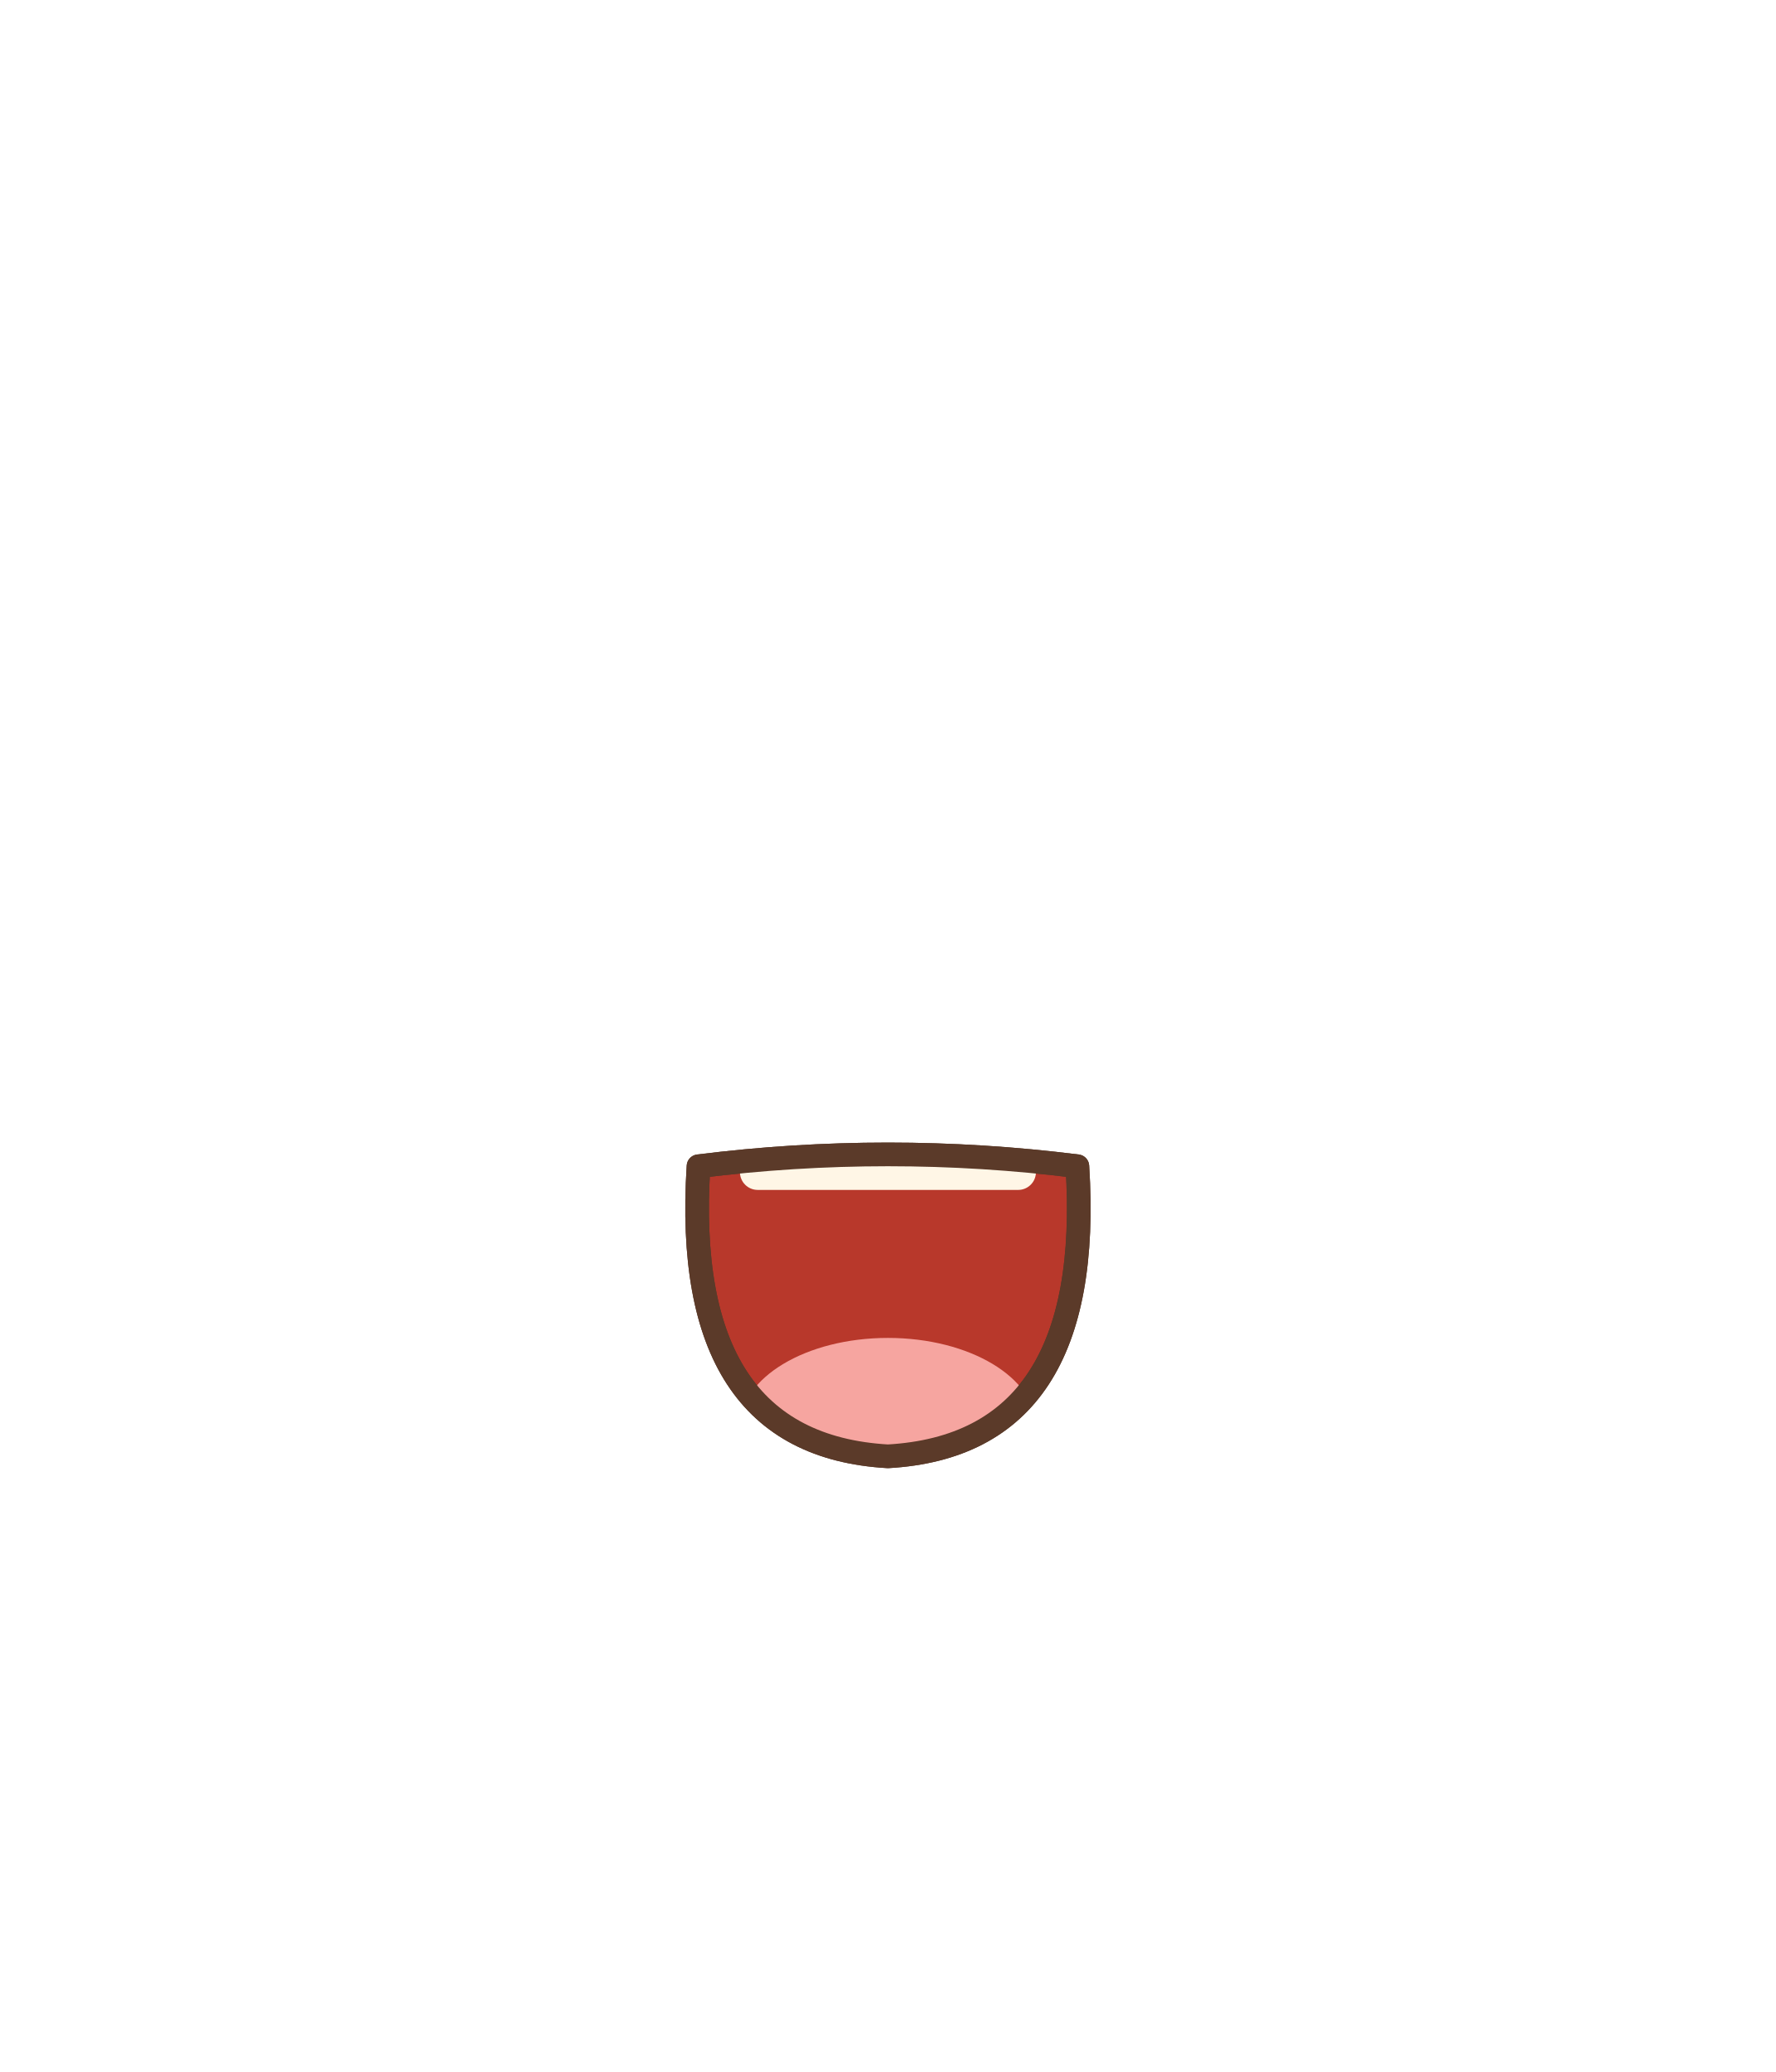
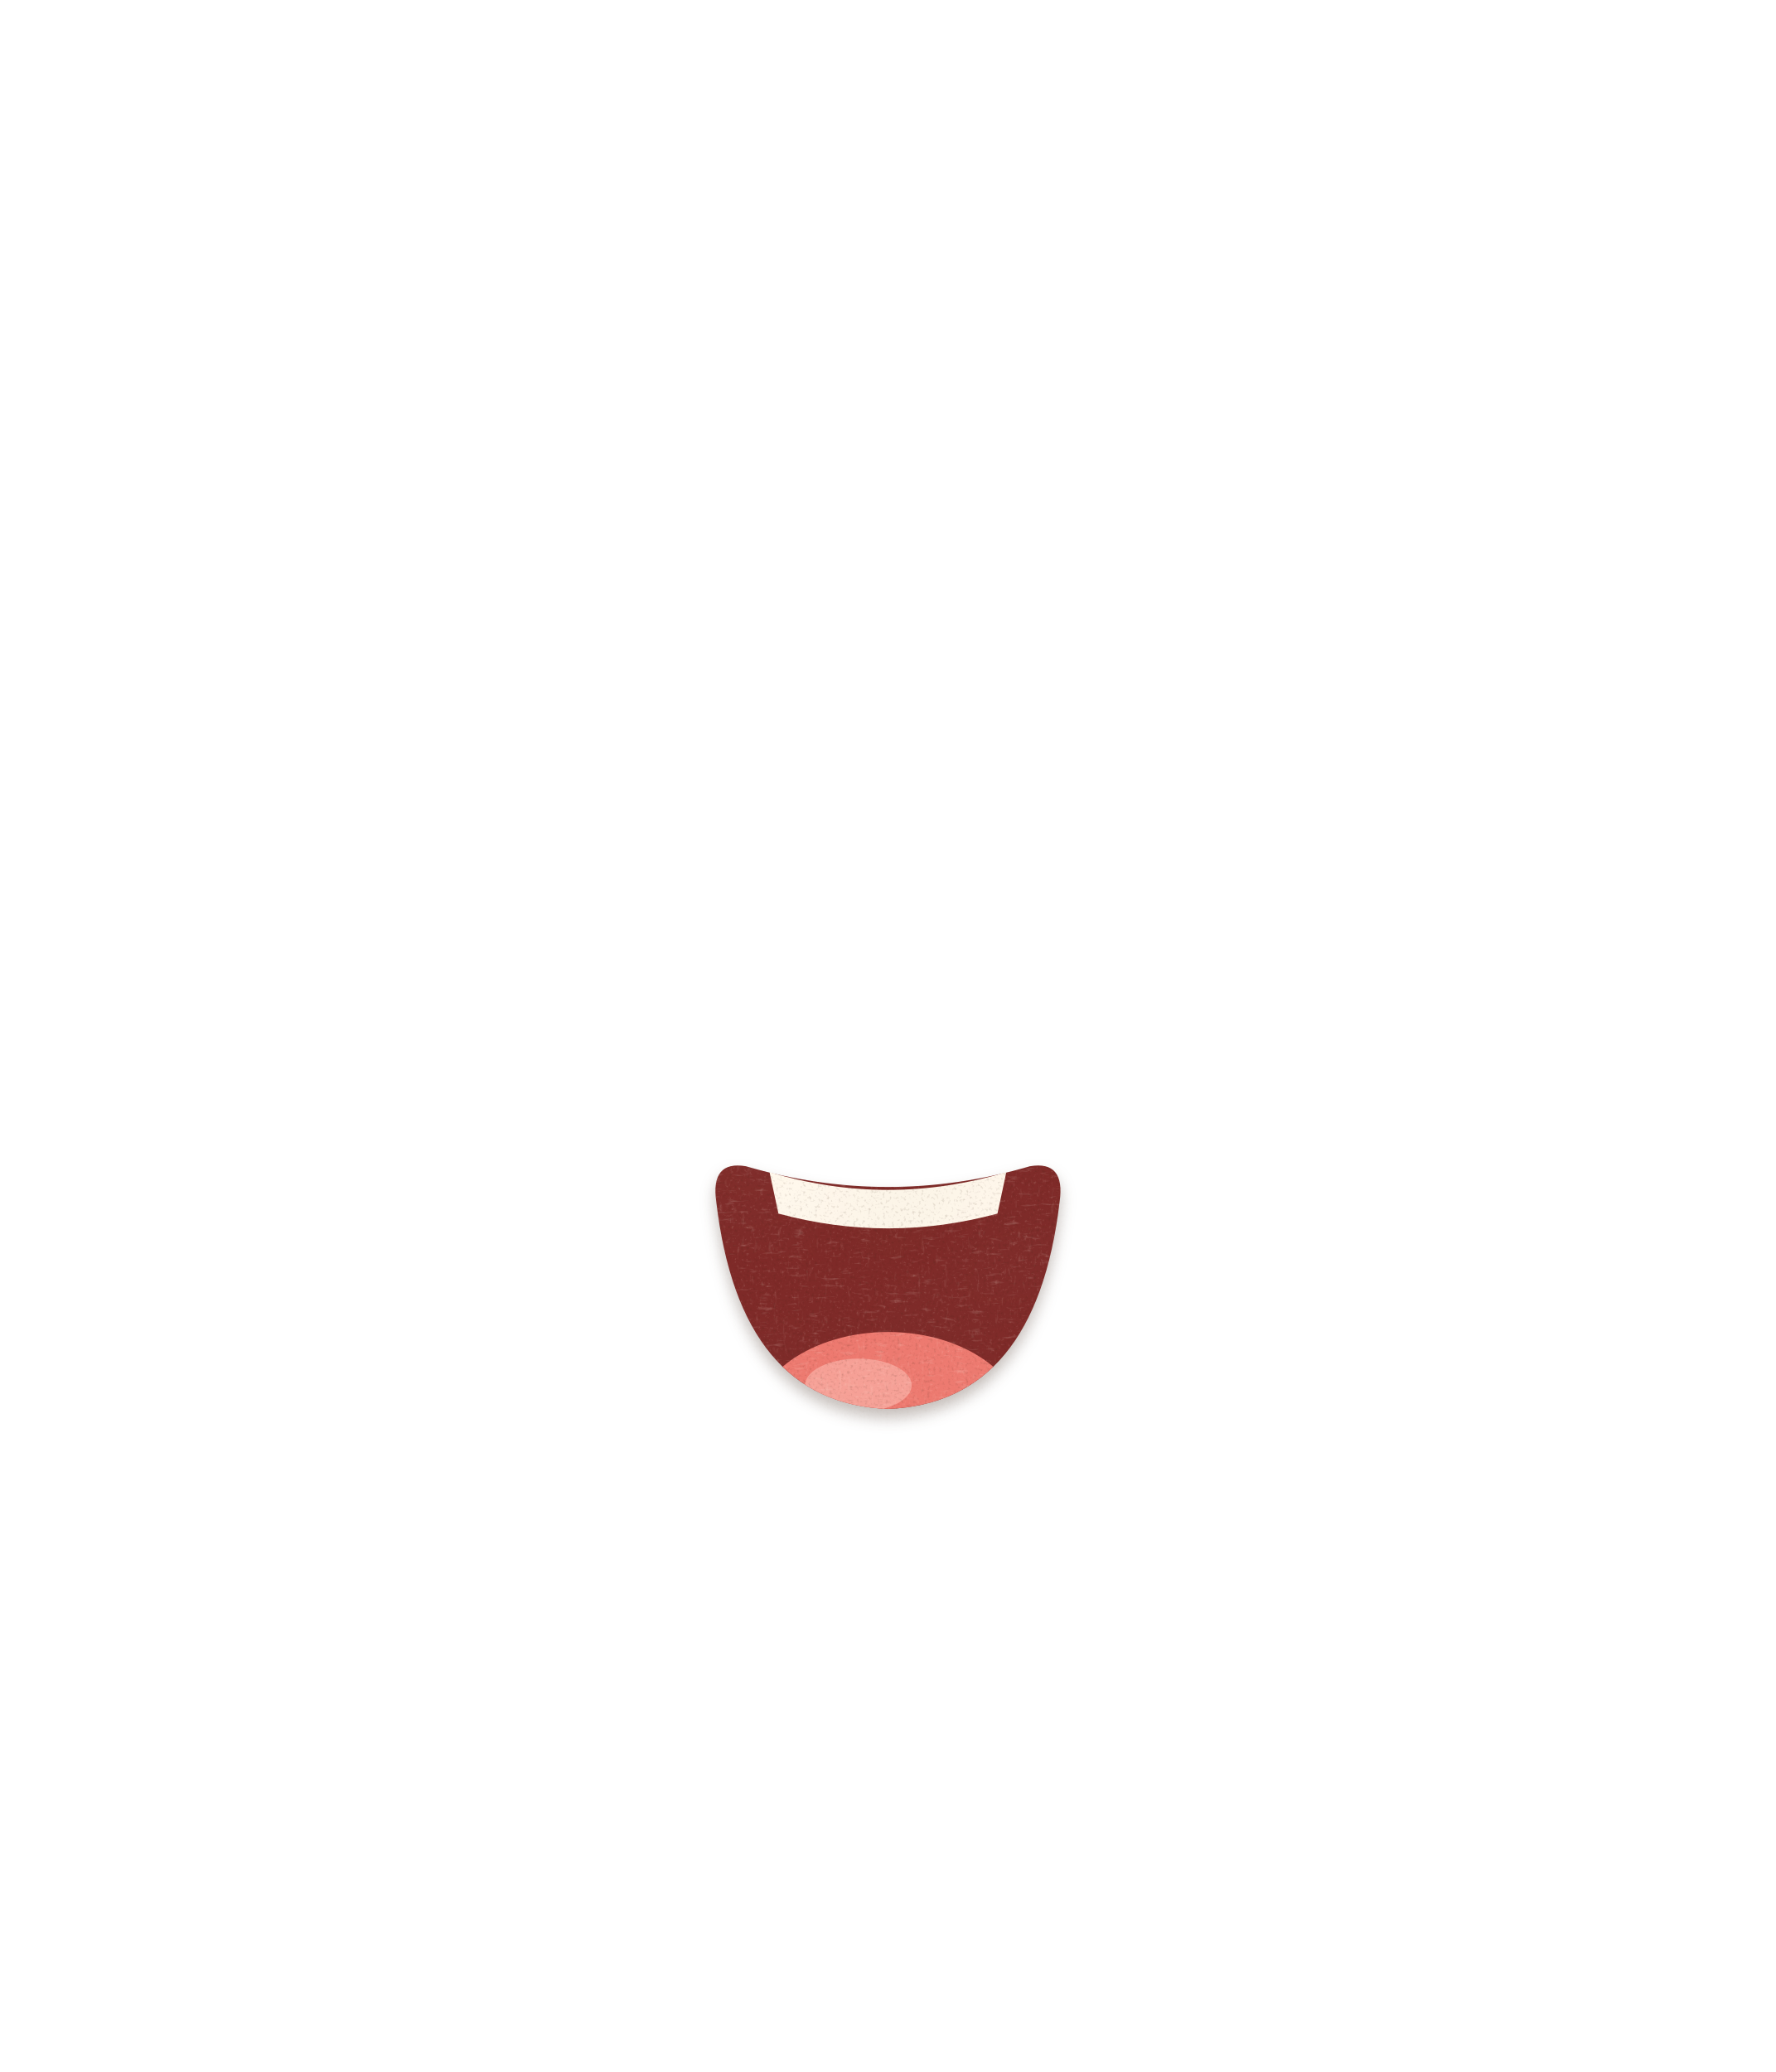
<svg xmlns="http://www.w3.org/2000/svg" viewBox="0 0 600 700" width="600" height="700">
-   <g stroke="#5B3A29" stroke-width="8" stroke-linejoin="round" stroke-linecap="round">
-     <clipPath id="cm-m">
-       <path d="M236,394 Q300,386 364,394 Q370,488 300,492 Q230,488 236,394Z" />
+   <defs>
+     <filter id="pp-mo-gr" x="-20%" y="-20%" width="140%" height="150%" color-interpolation-filters="sRGB">
+       <feTurbulence type="fractalNoise" baseFrequency="1.000" numOctaves="2" seed="51" result="n" />
+       <feColorMatrix in="n" type="matrix" values="0 0 0 0 0.24 0 0 0 0 0.14 0 0 0 0 0.08 0.45 0 0 0 -0.25" result="d" />
+       <feColorMatrix in="n" type="matrix" values="0 0 0 0 1 0 0 0 0 0.98 0 0 0 0 0.92 -0.48 0 0 0 0.18" result="l" />
+       <feTurbulence type="fractalNoise" baseFrequency="0.180 0.800" numOctaves="3" seed="62" result="f" />
+       <feColorMatrix in="f" type="matrix" values="0 0 0 0 1 0 0 0 0 0.98 0 0 0 0 0.93 0.56 0 0 0 -0.35" result="fl" />
+       <feColorMatrix in="f" type="matrix" values="0 0 0 0 0.3 0 0 0 0 0.18 0 0 0 0 0.1 -0.48 0 0 0 0.13" result="fd" />
+       <feTurbulence type="fractalNoise" baseFrequency="0.012" numOctaves="2" seed="58" result="m" />
+       <feColorMatrix in="m" type="matrix" values="0 0 0 0 0.3 0 0 0 0 0.17 0 0 0 0 0.08 0.05 0 0 0 -0.02" result="md" />
+       <feColorMatrix in="m" type="matrix" values="0 0 0 0 1 0 0 0 0 0.97 0 0 0 0 0.9 -0.05 0 0 0 0.03" result="ml" />
+       <feTurbulence type="fractalNoise" baseFrequency="0.640 0.234" numOctaves="3" seed="70" result="f2" />
+       <feColorMatrix in="f2" type="matrix" values="0 0 0 0 1 0 0 0 0 0.98 0 0 0 0 0.93 0.40 0 0 0 -0.26" result="fl2" />
+       <feMerge result="g">
+         <feMergeNode in="md" />
+         <feMergeNode in="ml" />
+         <feMergeNode in="fd" />
+         <feMergeNode in="fl" />
+         <feMergeNode in="fl2" />
+         <feMergeNode in="d" />
+         <feMergeNode in="l" />
+       </feMerge>
+       <feComposite in="g" in2="SourceGraphic" operator="in" result="gc" />
+       <feMerge>
+         <feMergeNode in="SourceGraphic" />
+         <feMergeNode in="gc" />
+       </feMerge>
+     </filter>
+     <filter id="pp-mo-sh" x="-25%" y="-25%" width="150%" height="160%" color-interpolation-filters="sRGB">
+       <feGaussianBlur in="SourceAlpha" stdDeviation="2.5" />
+       <feOffset dx="0" dy="3" result="b" />
+       <feFlood flood-color="#3A2216" flood-opacity="0.3" />
+       <feComposite in2="b" operator="in" result="s" />
+       <feMerge>
+         <feMergeNode in="s" />
+         <feMergeNode in="SourceGraphic" />
+       </feMerge>
+     </filter>
+     <filter id="pp-mo-sh2" x="-25%" y="-25%" width="150%" height="160%" color-interpolation-filters="sRGB">
+       <feGaussianBlur in="SourceAlpha" stdDeviation="7" />
+       <feOffset dx="0" dy="8" result="b" />
+       <feFlood flood-color="#3A2216" flood-opacity="0.28" />
+       <feComposite in2="b" operator="in" result="s" />
+       <feMerge>
+         <feMergeNode in="s" />
+         <feMergeNode in="SourceGraphic" />
+       </feMerge>
+     </filter>
+     <filter id="pp-mo-bl" x="-50%" y="-50%" width="200%" height="200%">
+       <feGaussianBlur stdDeviation="6" />
+     </filter>
+     <filter id="pp-mo-cut" x="-20%" y="-20%" width="140%" height="150%" color-interpolation-filters="sRGB">
+       <feMorphology in="SourceAlpha" operator="dilate" radius="2.2" result="dil" />
+       <feTurbulence type="fractalNoise" baseFrequency="0.22" numOctaves="2" seed="53" result="tn" />
+       <feDisplacementMap in="dil" in2="tn" scale="4.0" xChannelSelector="R" yChannelSelector="G" result="rg" />
+       <feFlood flood-color="#FFF8EA" flood-opacity="0.95" />
+       <feComposite in2="rg" operator="in" result="rim" />
+       <feGaussianBlur in="rg" stdDeviation="2.5" />
+       <feOffset dx="0" dy="3" result="b" />
+       <feFlood flood-color="#3A2216" flood-opacity="0.3" />
+       <feComposite in2="b" operator="in" result="s" />
+       <feMerge>
+         <feMergeNode in="s" />
+         <feMergeNode in="rim" />
+         <feMergeNode in="SourceGraphic" />
+       </feMerge>
+     </filter>
+   </defs>
+   <g filter="url(#pp-mo-gr)">
+     <clipPath id="pp-mo-c">
+       <path d="M252,394 Q300,408 348,394 Q360,392 358,406 Q350,474 300,476 Q250,474 242,406 Q240,392 252,394Z" />
    </clipPath>
-     <path d="M236,394 Q300,386 364,394 Q370,488 300,492 Q230,488 236,394Z" fill="#B8382B" />
-     <g clip-path="url(#cm-m)">
-       <ellipse cx="300" cy="482" rx="50" ry="30" fill="#F6A5A0" stroke="none" />
-       <rect x="250" y="380" width="100" height="22" rx="6" fill="#FFF6E6" stroke="none" />
+     <g filter="url(#pp-mo-sh)">
+       <path d="M252,394 Q300,408 348,394 Q360,392 358,406 Q350,474 300,476 Q250,474 242,406 Q240,392 252,394Z" fill="#7E2A28" />
+       <g clip-path="url(#pp-mo-c)">
+         <ellipse cx="300" cy="482" rx="46" ry="32" fill="#EE7A70" />
+         <ellipse cx="290" cy="468" rx="18" ry="9" fill="#F7A197" />
+       </g>
+       <path d="M260,396 Q300,408 340,396 L337,410 Q300,420 263,410Z" fill="#FFF8EC" />
    </g>
-     <path d="M236,394 Q300,386 364,394 Q370,488 300,492 Q230,488 236,394Z" fill="none" />
  </g>
</svg>
